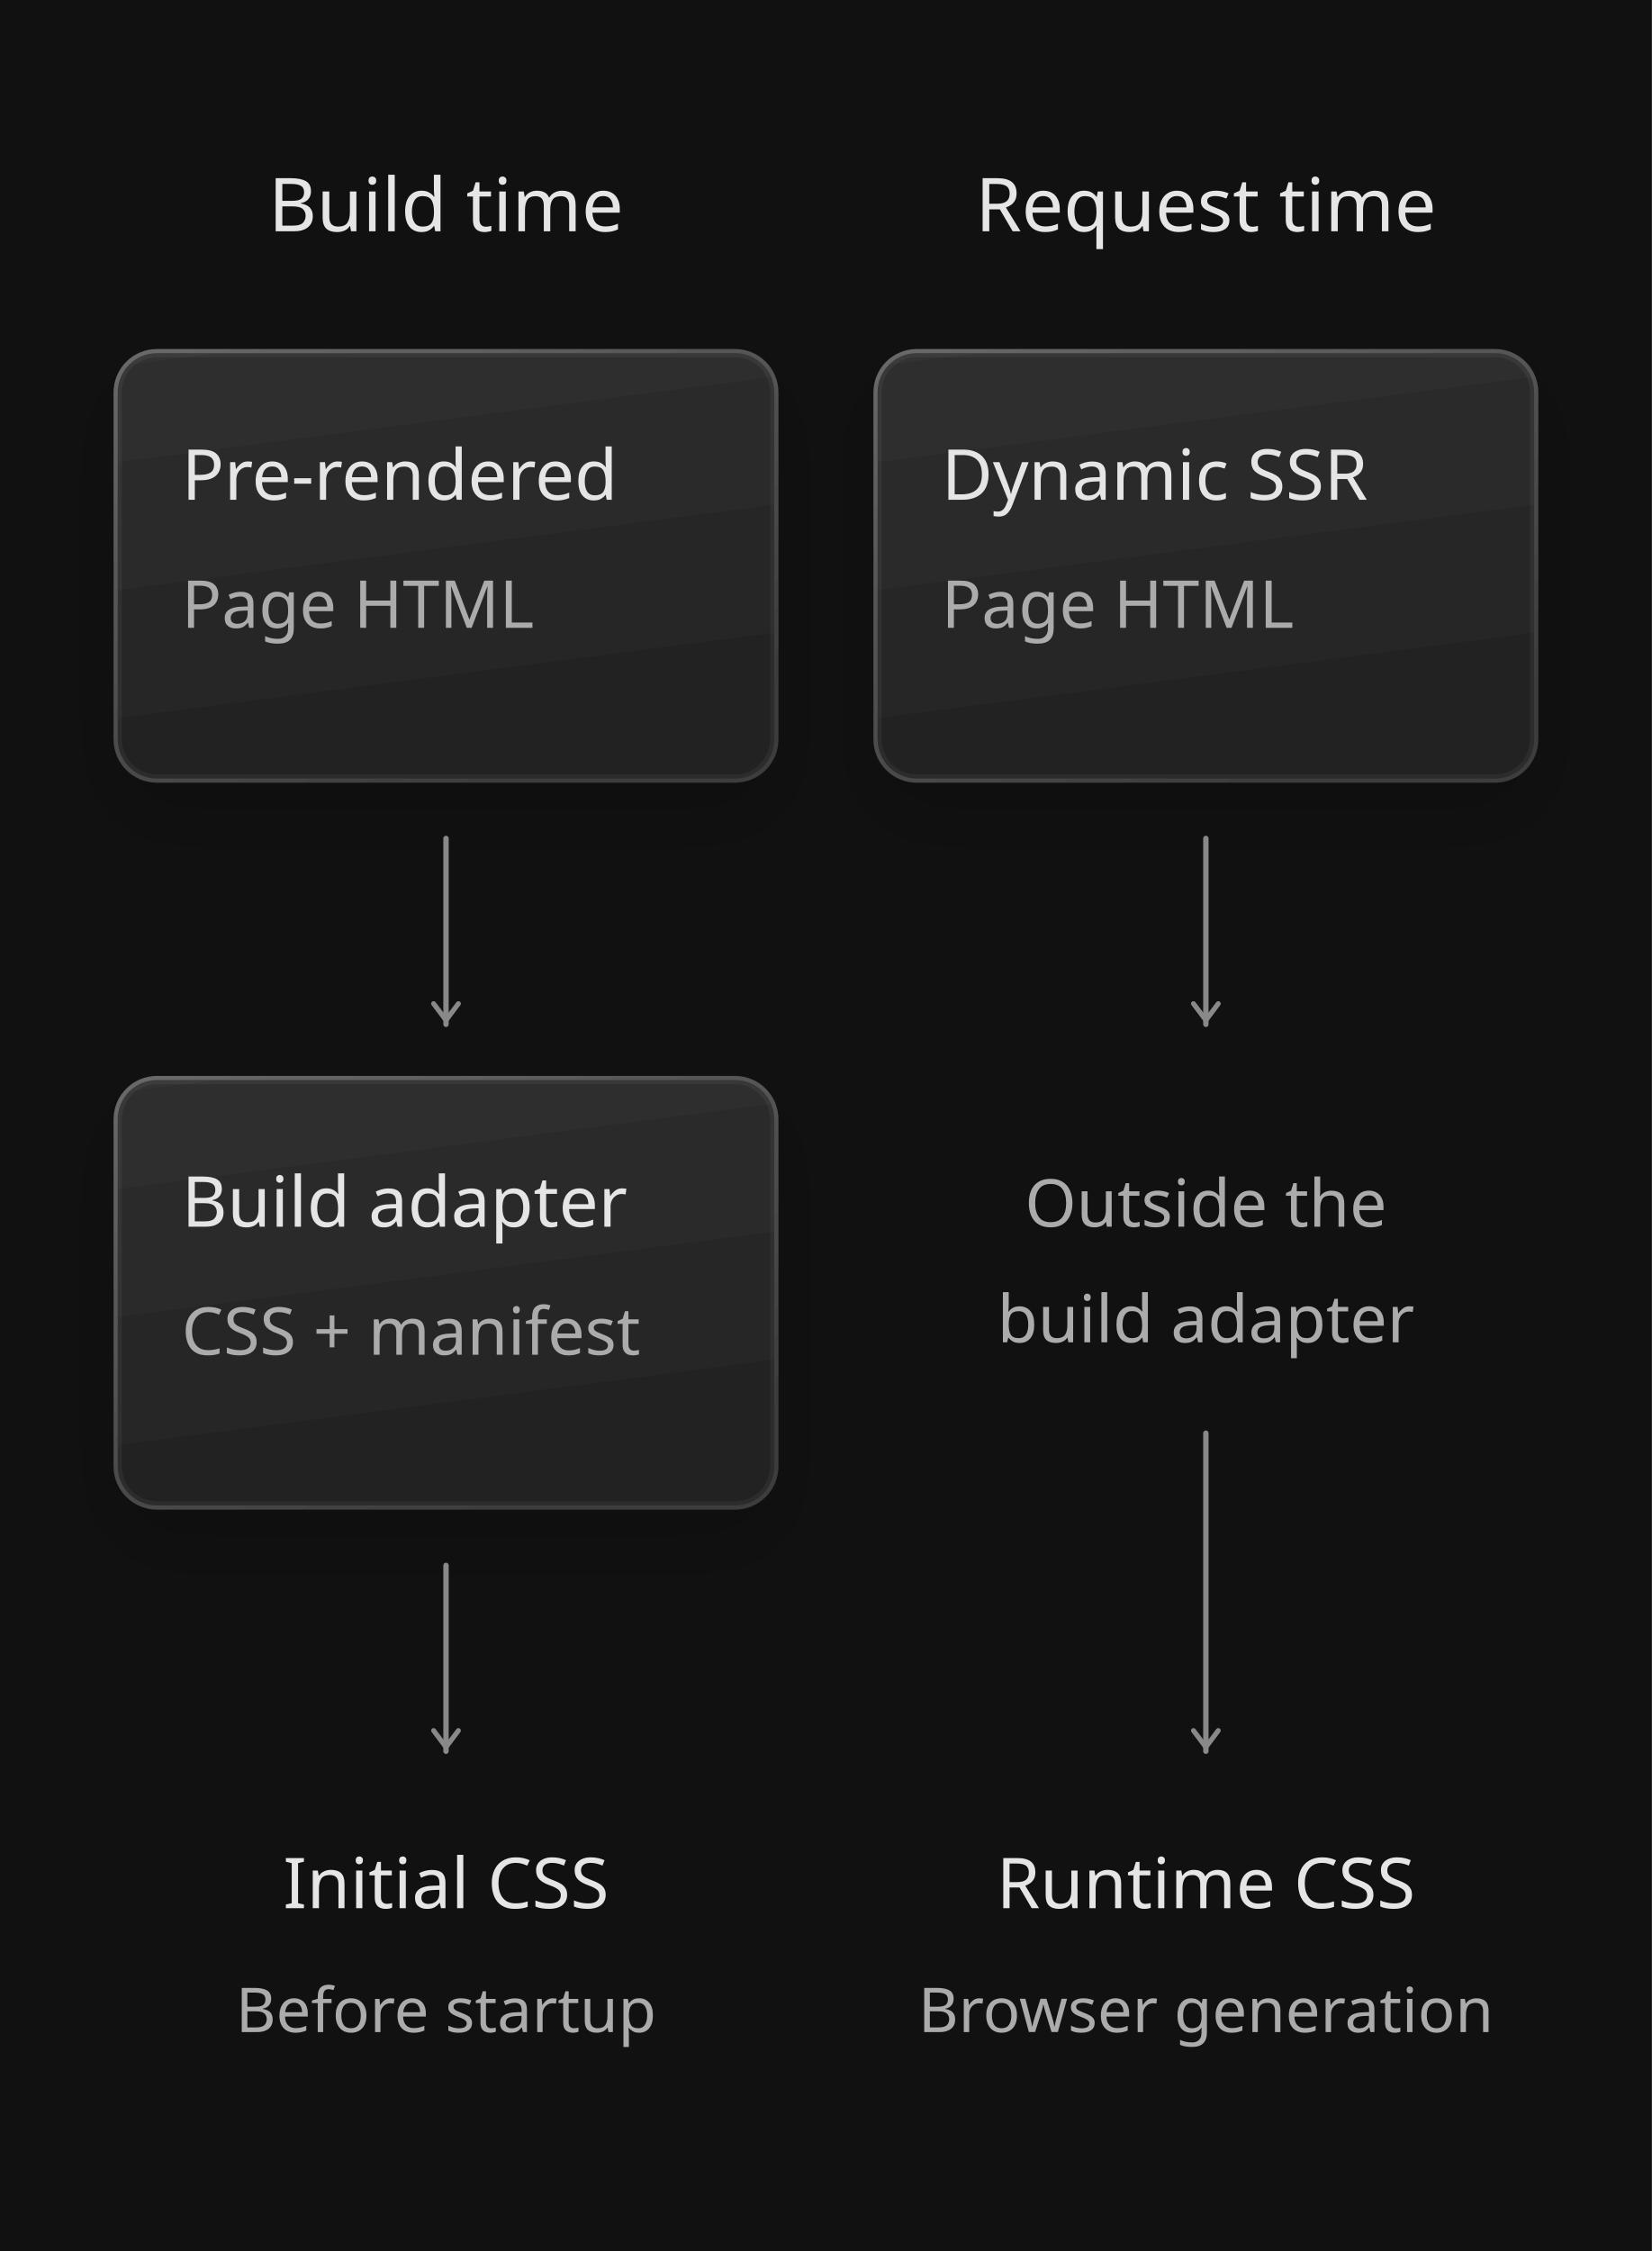
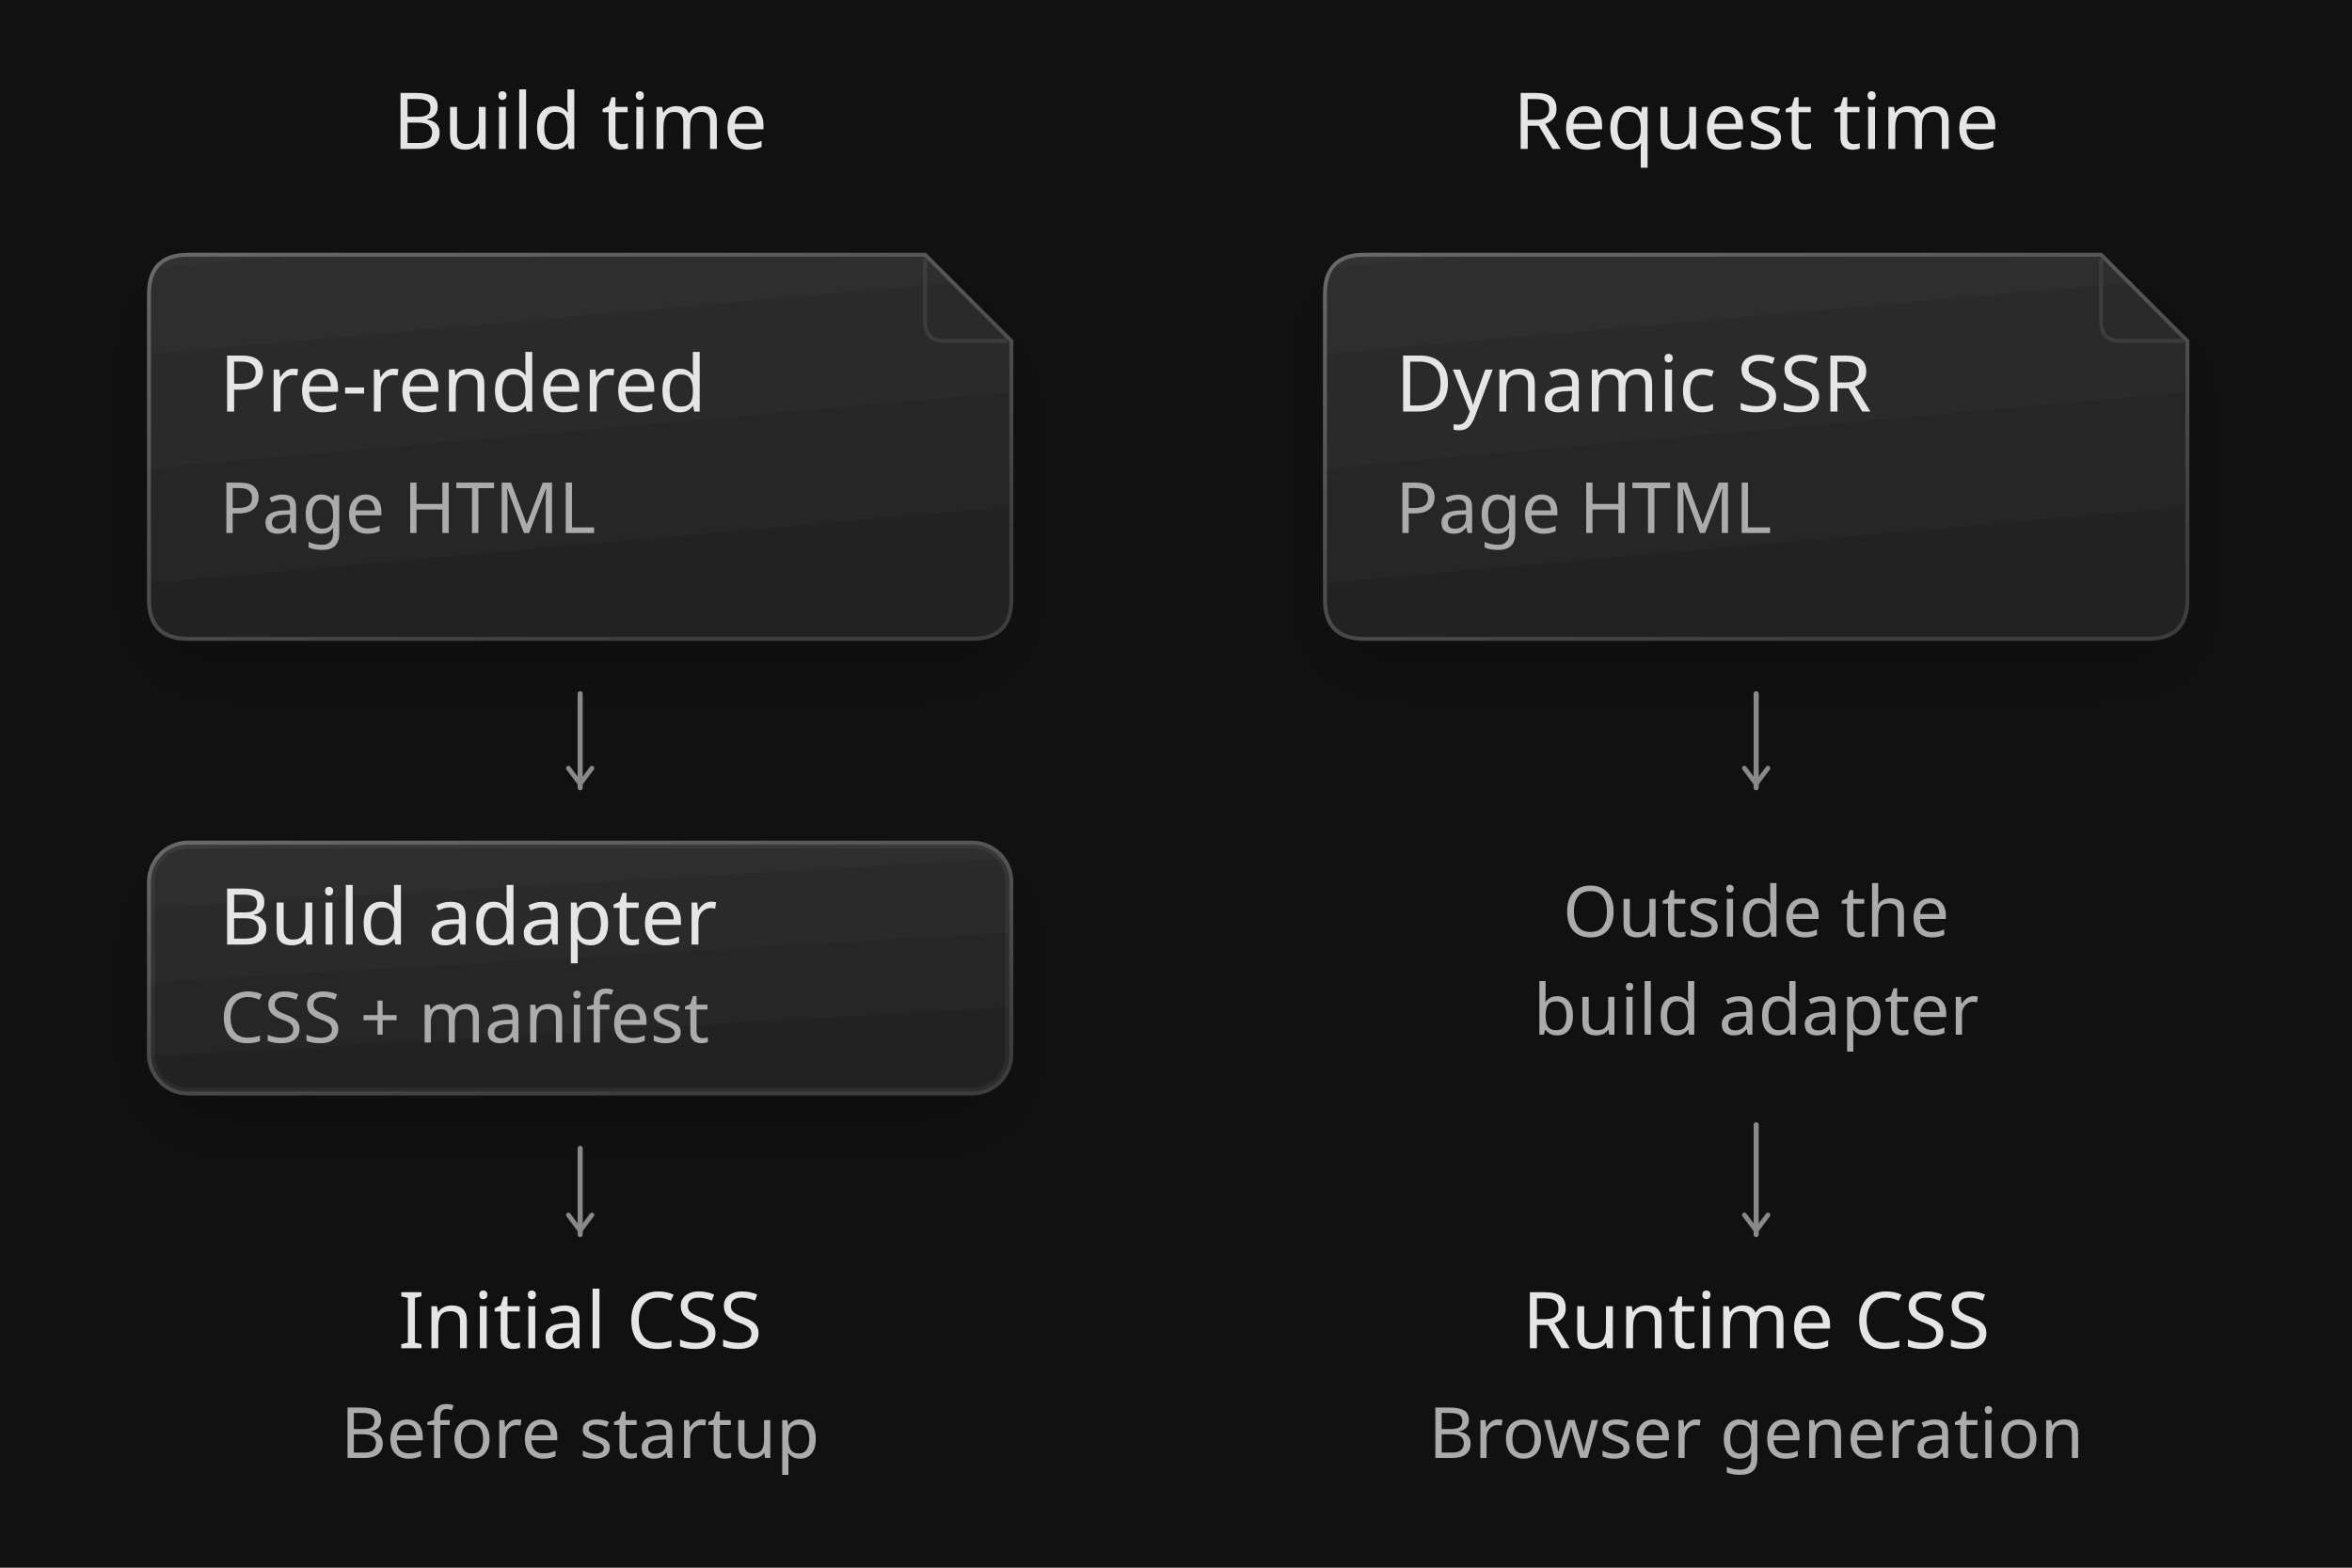
- <svg xmlns="http://www.w3.org/2000/svg" width="400" height="545" viewBox="0 0 400 545" role="img" aria-labelledby="title description" font-family="Geist, sans-serif">
+ <svg xmlns="http://www.w3.org/2000/svg" width="600" height="400" viewBox="0 0 600 400" role="img" aria-labelledby="title description" font-family="Geist, sans-serif">
  <defs>
    <linearGradient id="surface" x2=".2" y2="1">
      <stop stop-color="#303030" />
      <stop offset="1" stop-color="#222222" />
    </linearGradient>
    <linearGradient id="edge" x2=".65" y2="1">
      <stop stop-color="#696969" />
      <stop offset="1" stop-color="#3c3c3c" />
    </linearGradient>
    <filter id="shadow" x="-40%" y="-40%" width="180%" height="200%" color-interpolation-filters="sRGB">
      <feDropShadow dx="0" dy="1" stdDeviation="1" flood-color="#000000" flood-opacity=".14" />
      <feDropShadow dx="0" dy="8" stdDeviation="9" flood-color="#000000" flood-opacity=".16" />
    </filter>
    <marker id="arrow" viewBox="0 0 8 8" markerWidth="8" markerHeight="8" refX="7" refY="4" orient="auto" markerUnits="userSpaceOnUse">
      <path d="M2 1l4 3-4 3" fill="none" stroke="#898989" stroke-width="1.2" stroke-linecap="round" stroke-linejoin="round" />
    </marker>
  </defs>
-   <rect x="0" y="0" width="400" height="545" rx="0" fill="#111111" />
-   <g transform="translate(20 20)">
-     <text x="88" y="36" font-size="18" font-weight="500" fill="#e5e5e5" text-anchor="middle">Build time</text>
-     <text x="272" y="36" font-size="18" font-weight="500" fill="#e5e5e5" text-anchor="middle">Request time</text>
-     <rect x="8" y="65" width="160" height="104" rx="10" fill="url(#surface)" stroke="url(#edge)" filter="url(#shadow)" />
-     <rect x="9" y="66" width="158" height="102" rx="9" fill="none" stroke="#ffffff" stroke-opacity=".05" />
-     <text x="24" y="101" font-size="17" font-weight="500" fill="#e5e5e5">Pre-rendered</text>
-     <text x="24" y="132" font-size="16" font-weight="400" fill="#ababab">Page HTML</text>
-     <rect x="192" y="65" width="160" height="104" rx="10" fill="url(#surface)" stroke="url(#edge)" filter="url(#shadow)" />
-     <rect x="193" y="66" width="158" height="102" rx="9" fill="none" stroke="#ffffff" stroke-opacity=".05" />
-     <text x="208" y="101" font-size="17" font-weight="500" fill="#e5e5e5">Dynamic SSR</text>
-     <text x="208" y="132" font-size="16" font-weight="400" fill="#ababab">Page HTML</text>
-     <path d="M88 183V228" fill="none" stroke="#898989" stroke-width="1.3" stroke-linecap="round" stroke-linejoin="round" marker-end="url(#arrow)" />
-     <path d="M272 183V228" fill="none" stroke="#898989" stroke-width="1.3" stroke-linecap="round" stroke-linejoin="round" marker-end="url(#arrow)" />
-     <rect x="8" y="241" width="160" height="104" rx="10" fill="url(#surface)" stroke="url(#edge)" filter="url(#shadow)" />
-     <rect x="9" y="242" width="158" height="102" rx="9" fill="none" stroke="#ffffff" stroke-opacity=".05" />
-     <text x="24" y="277" font-size="17" font-weight="500" fill="#e5e5e5">Build adapter</text>
-     <text x="24" y="308" font-size="16" font-weight="400" fill="#ababab">CSS + manifest</text>
-     <text x="272" y="277" font-size="16" font-weight="400" fill="#ababab" text-anchor="middle">Outside the</text>
-     <text x="272" y="305" font-size="16" font-weight="400" fill="#ababab" text-anchor="middle">build adapter</text>
-     <path d="M88 359V404" fill="none" stroke="#898989" stroke-width="1.3" stroke-linecap="round" stroke-linejoin="round" marker-end="url(#arrow)" />
-     <path d="M272 327V404" fill="none" stroke="#898989" stroke-width="1.3" stroke-linecap="round" stroke-linejoin="round" marker-end="url(#arrow)" />
-     <text x="88" y="442" font-size="17" font-weight="500" fill="#e5e5e5" text-anchor="middle">Initial CSS</text>
-     <text x="272" y="442" font-size="17" font-weight="500" fill="#e5e5e5" text-anchor="middle">Runtime CSS</text>
-     <text x="88" y="472" font-size="15" font-weight="400" fill="#ababab" text-anchor="middle">Before startup</text>
-     <text x="272" y="472" font-size="15" font-weight="400" fill="#ababab" text-anchor="middle">Browser generation</text>
+   <rect x="0" y="0" width="600" height="400" rx="0" fill="#111111" />
+   <g transform="translate(0 0)">
+     <text x="148" y="38" font-size="20" font-weight="500" fill="#e5e5e5" text-anchor="middle">Build time</text>
+     <text x="448" y="38" font-size="20" font-weight="500" fill="#e5e5e5" text-anchor="middle">Request time</text>
+     <path d="M48 65H236L258 87V153Q258 163 248 163H48Q38 163 38 153V75Q38 65 48 65Z" fill="url(#surface)" stroke="url(#edge)" filter="url(#shadow)" />
+     <path d="M236 66V82Q236 87 241 87H257" fill="none" stroke="#3c3c3c" />
+     <text x="56" y="105" font-size="20" font-weight="500" fill="#e5e5e5">Pre-rendered</text>
+     <text x="56" y="136" font-size="18" font-weight="400" fill="#ababab">Page HTML</text>
+     <path d="M348 65H536L558 87V153Q558 163 548 163H348Q338 163 338 153V75Q338 65 348 65Z" fill="url(#surface)" stroke="url(#edge)" filter="url(#shadow)" />
+     <path d="M536 66V82Q536 87 541 87H557" fill="none" stroke="#3c3c3c" />
+     <text x="356" y="105" font-size="20" font-weight="500" fill="#e5e5e5">Dynamic SSR</text>
+     <text x="356" y="136" font-size="18" font-weight="400" fill="#ababab">Page HTML</text>
+     <path d="M148 177V201" fill="none" stroke="#898989" stroke-width="1.3" stroke-linecap="round" stroke-linejoin="round" marker-end="url(#arrow)" />
+     <path d="M448 177V201" fill="none" stroke="#898989" stroke-width="1.3" stroke-linecap="round" stroke-linejoin="round" marker-end="url(#arrow)" />
+     <rect x="38" y="215" width="220" height="64" rx="10" fill="url(#surface)" stroke="url(#edge)" filter="url(#shadow)" />
+     <rect x="39" y="216" width="218" height="62" rx="9" fill="none" stroke="#ffffff" stroke-opacity=".05" />
+     <text x="56" y="241" font-size="20" font-weight="500" fill="#e5e5e5">Build adapter</text>
+     <text x="56" y="266" font-size="18" font-weight="400" fill="#ababab">CSS + manifest</text>
+     <text x="448" y="239" font-size="18" font-weight="400" fill="#ababab" text-anchor="middle">Outside the</text>
+     <text x="448" y="264" font-size="18" font-weight="400" fill="#ababab" text-anchor="middle">build adapter</text>
+     <path d="M148 293V315" fill="none" stroke="#898989" stroke-width="1.3" stroke-linecap="round" stroke-linejoin="round" marker-end="url(#arrow)" />
+     <path d="M448 287V315" fill="none" stroke="#898989" stroke-width="1.3" stroke-linecap="round" stroke-linejoin="round" marker-end="url(#arrow)" />
+     <text x="148" y="344" font-size="20" font-weight="500" fill="#e5e5e5" text-anchor="middle">Initial CSS</text>
+     <text x="448" y="344" font-size="20" font-weight="500" fill="#e5e5e5" text-anchor="middle">Runtime CSS</text>
+     <text x="148" y="372" font-size="18" font-weight="400" fill="#ababab" text-anchor="middle">Before startup</text>
+     <text x="448" y="372" font-size="18" font-weight="400" fill="#ababab" text-anchor="middle">Browser generation</text>
  </g>
</svg>
